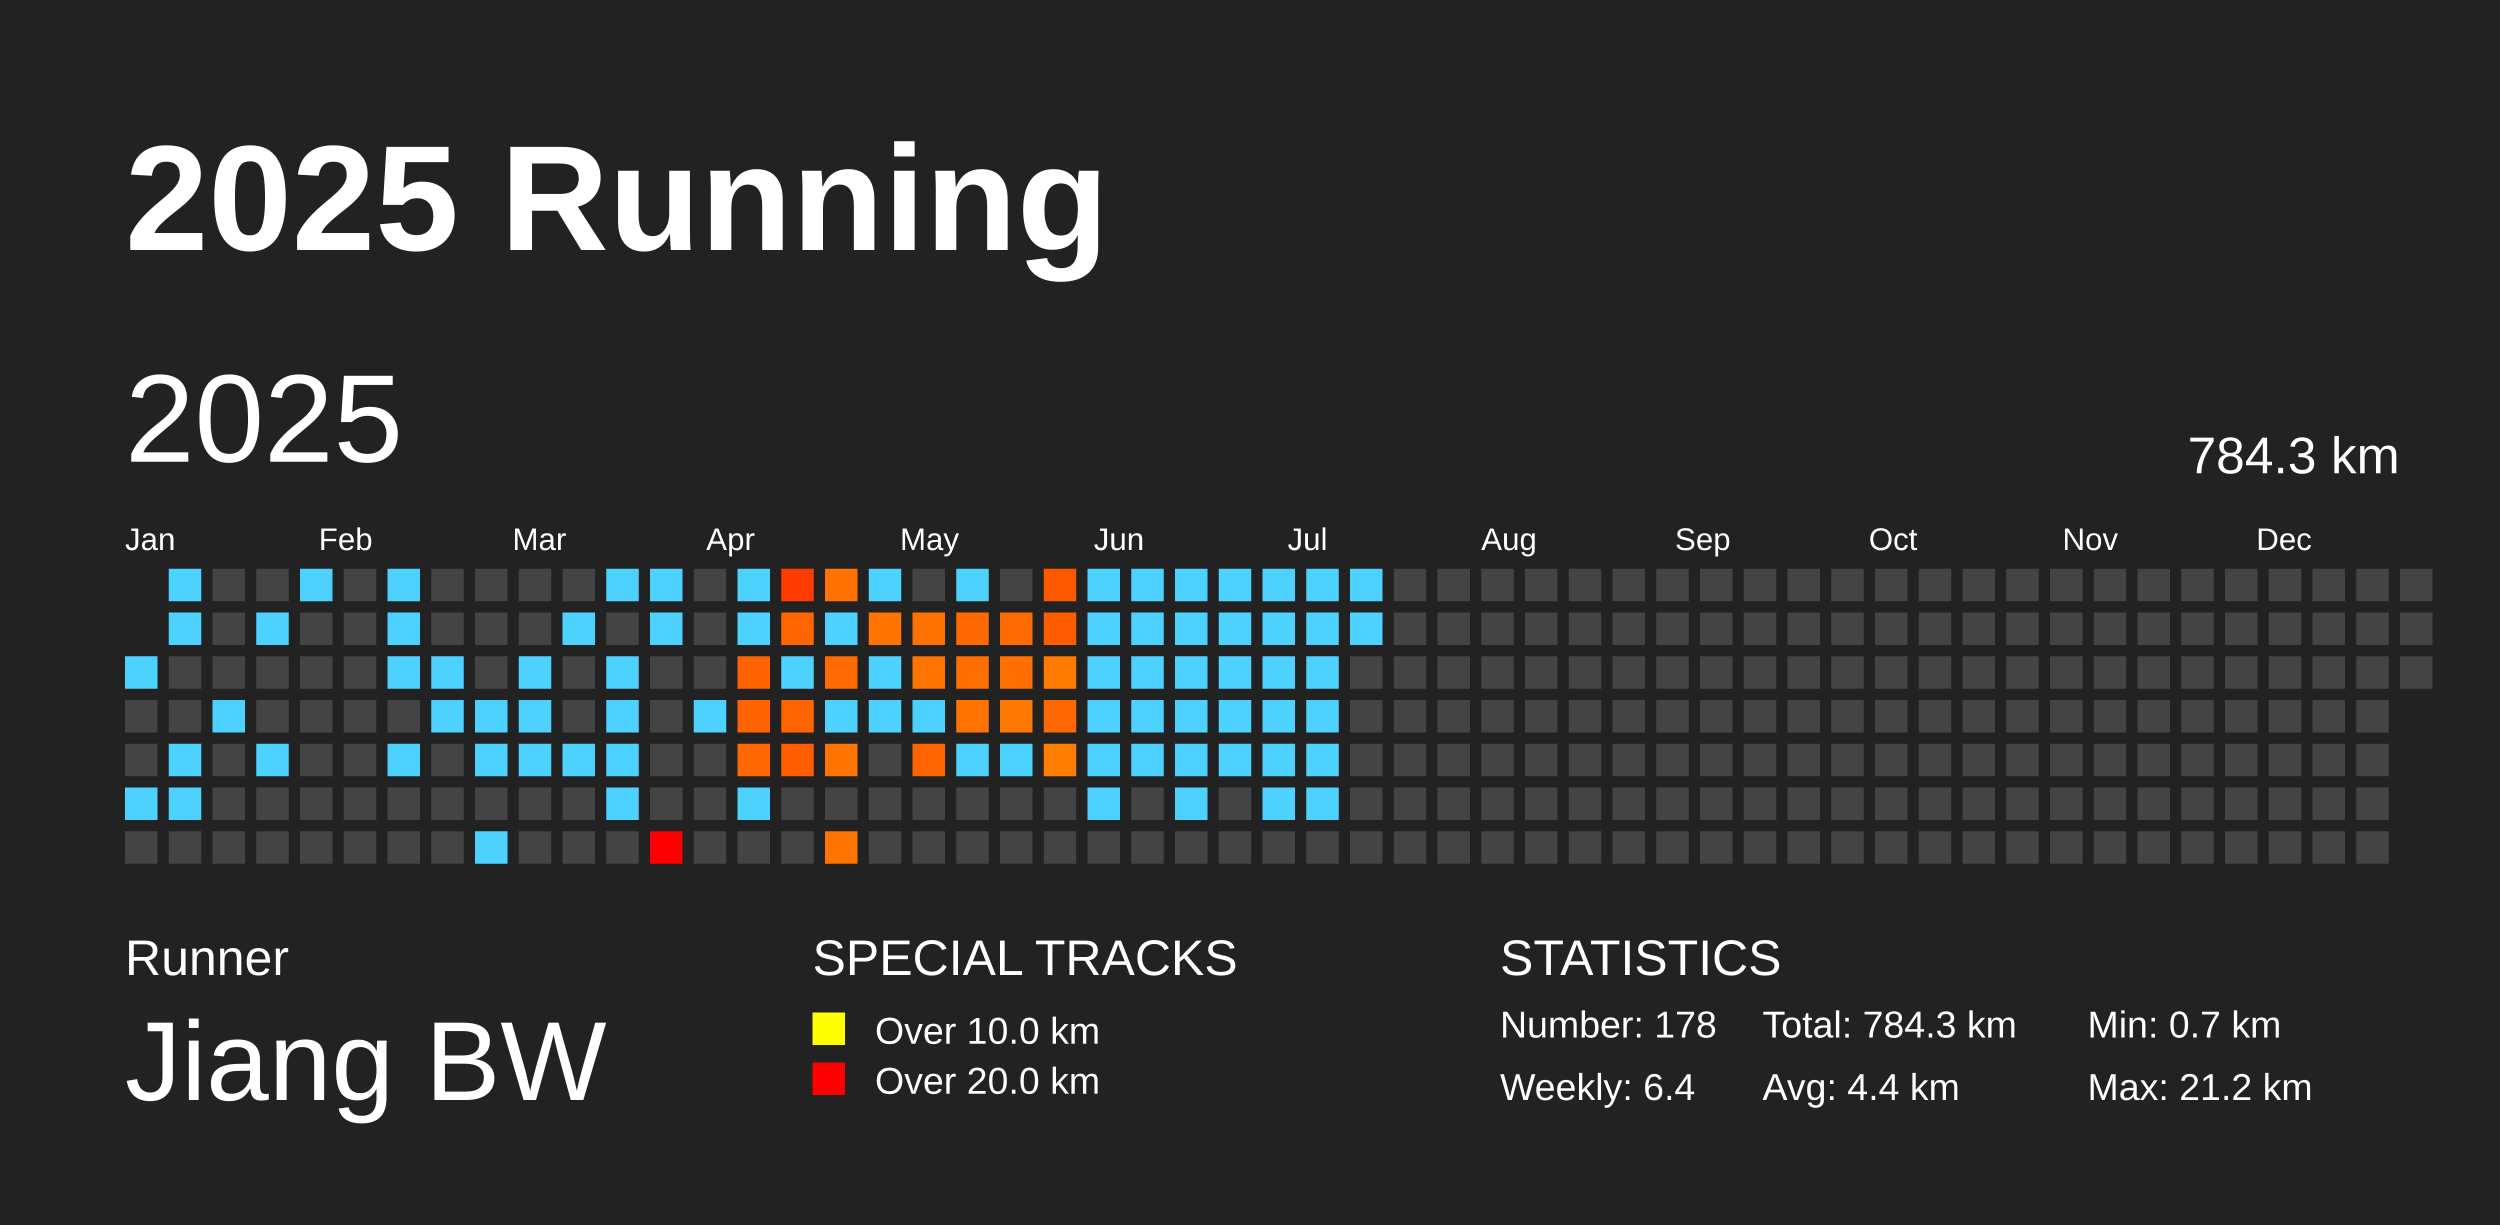
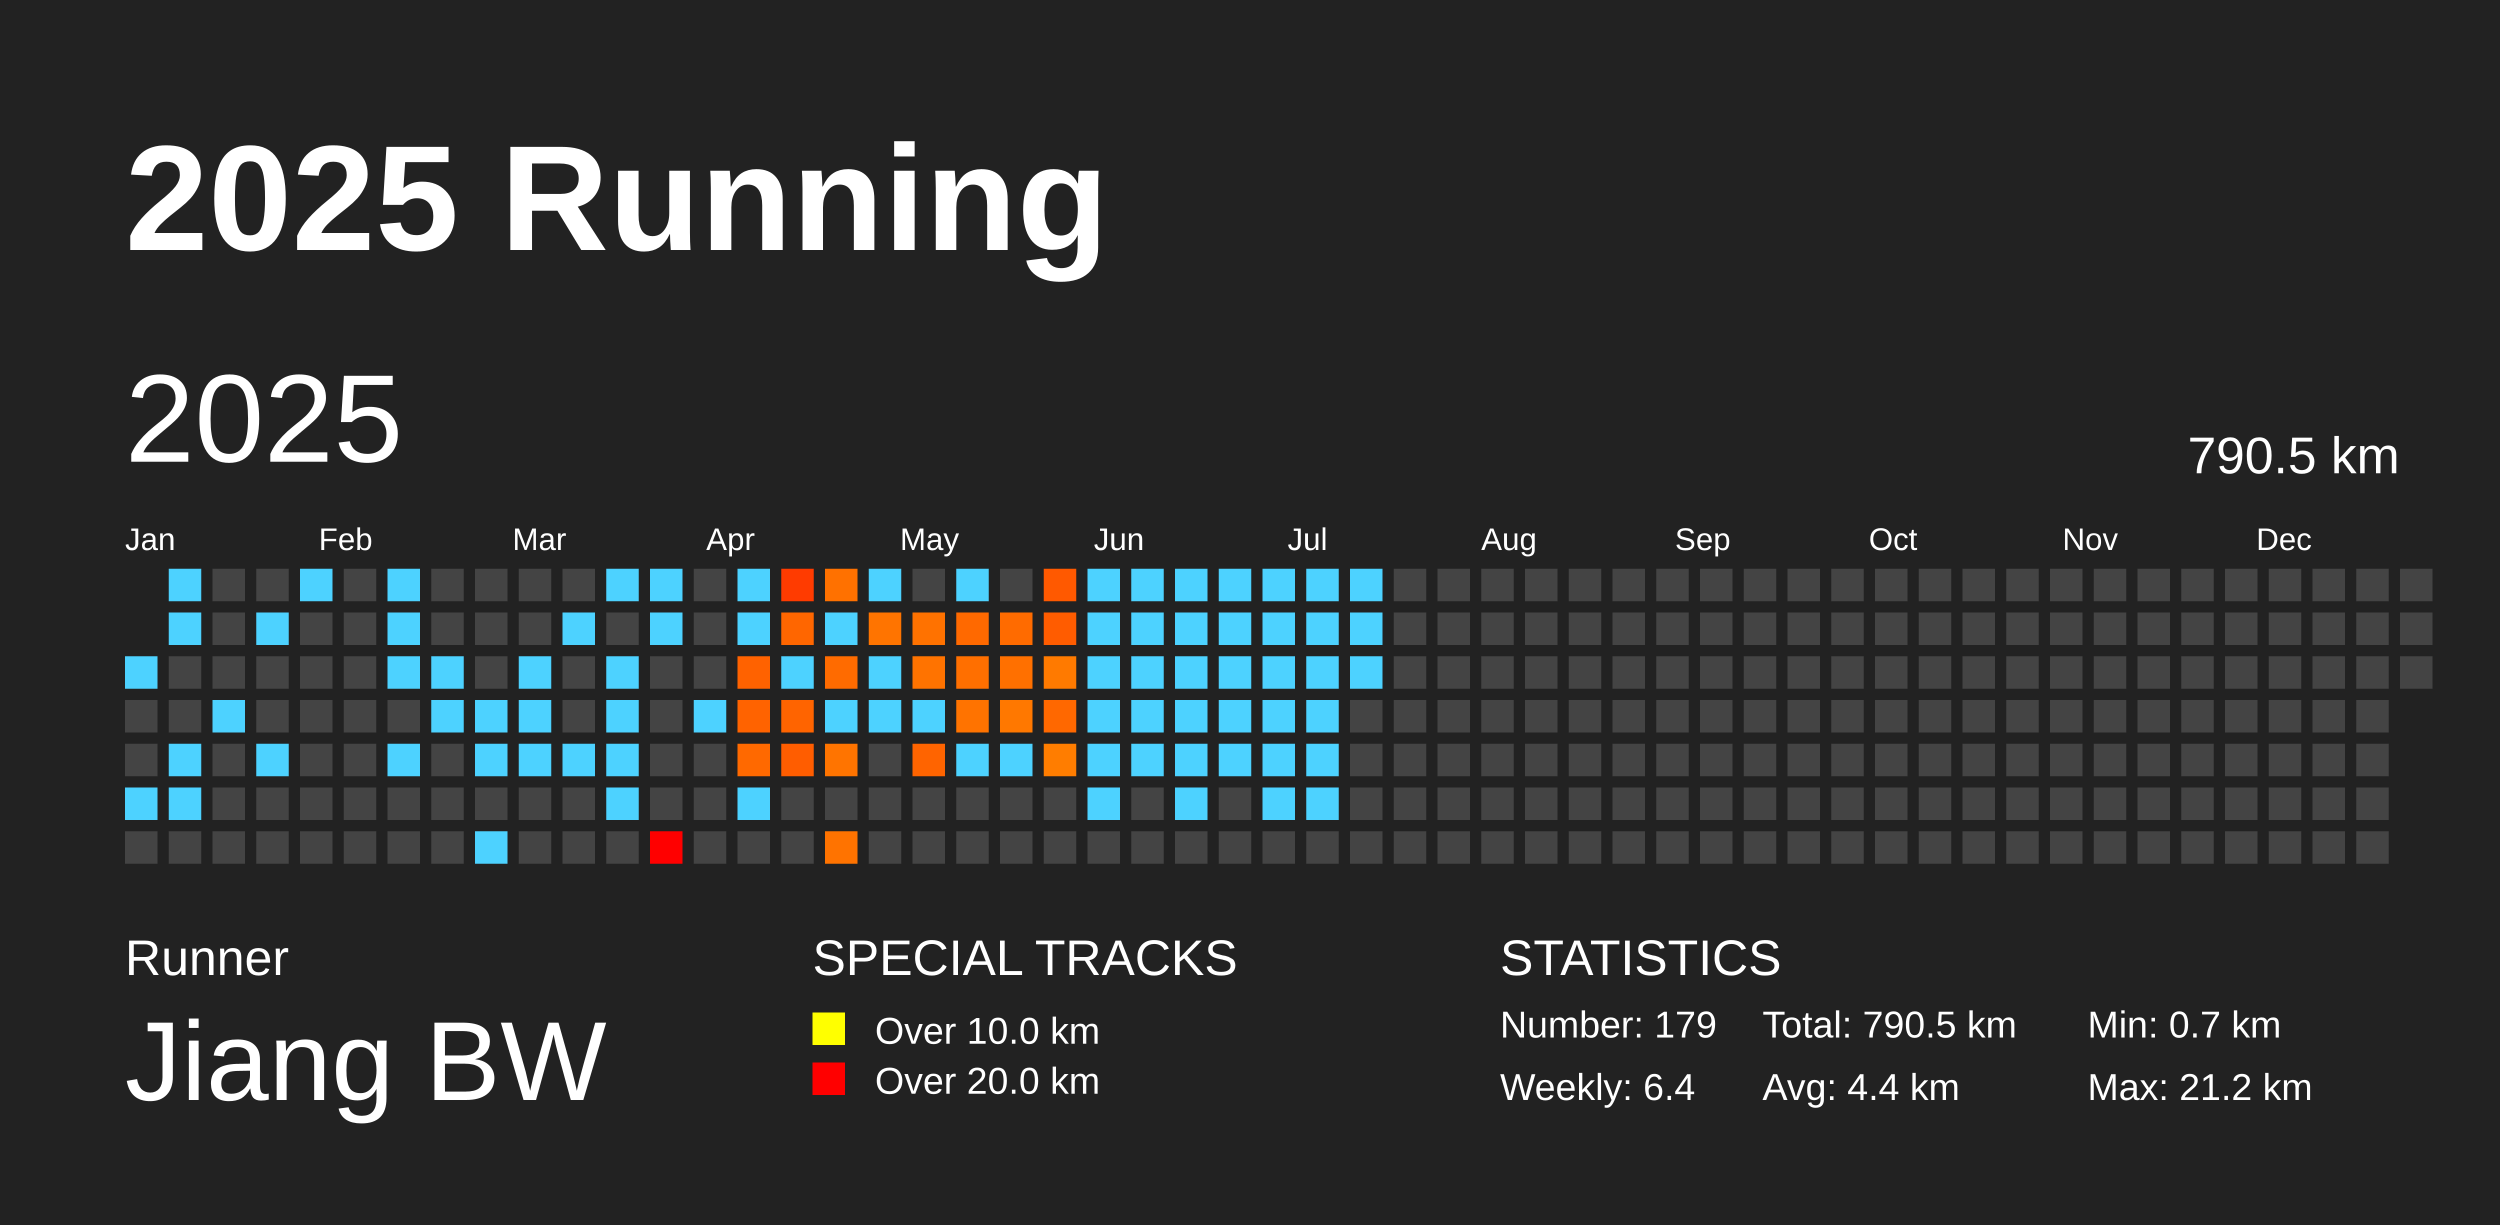
<svg xmlns="http://www.w3.org/2000/svg" baseProfile="full" height="98mm" version="1.1" viewBox="0,0,200,98" width="200mm">
  <defs />
  <rect fill="#222222" height="98" width="200" x="0" y="0" />
  <text fill="#FFFFFF" style="font-size:12px; font-family:Arial; font-weight:bold;" x="10" y="20">2025 Running</text>
  <text fill="#FFFFFF" style="font-size:4px; font-family:Arial" x="10" y="78">Runner</text>
  <text fill="#FFFFFF" style="font-size:9px; font-family:Arial" x="10" y="88">Jiang BW</text>
  <text fill="#FFFFFF" style="font-size:4px; font-family:Arial" x="65" y="78">SPECIAL TRACKS</text>
  <rect fill="yellow" height="2.6" width="2.6" x="65" y="81" />
  <text fill="#FFFFFF" style="font-size:3px; font-family:Arial" x="70" y="83.5">Over 10.0 km</text>
  <rect fill="red" height="2.6" width="2.6" x="65" y="85" />
  <text fill="#FFFFFF" style="font-size:3px; font-family:Arial" x="70" y="87.5">Over 20.0 km</text>
  <text fill="#FFFFFF" style="font-size:4px; font-family:Arial" x="120" y="78">STATISTICS</text>
-   <text fill="#FFFFFF" style="font-size:3px; font-family:Arial" x="120" y="83">Number: 178</text>
+   <text fill="#FFFFFF" style="font-size:3px; font-family:Arial" x="120" y="83">Number: 179</text>
  <text fill="#FFFFFF" style="font-size:3px; font-family:Arial" x="120" y="88">Weekly: 6.4</text>
-   <text fill="#FFFFFF" style="font-size:3px; font-family:Arial" x="141" y="83">Total: 784.3 km</text>
+   <text fill="#FFFFFF" style="font-size:3px; font-family:Arial" x="141" y="83">Total: 790.5 km</text>
  <text fill="#FFFFFF" style="font-size:3px; font-family:Arial" x="141" y="88">Avg: 4.4 km</text>
  <text fill="#FFFFFF" style="font-size:3px; font-family:Arial" x="167" y="83">Min: 0.7 km</text>
  <text fill="#FFFFFF" style="font-size:3px; font-family:Arial" x="167" y="88">Max: 21.2 km</text>
  <text dominant-baseline="hanging" fill="#FFFFFF" style="font-size:10.0px; font-family:Arial;" x="10" y="30">2025</text>
-   <text dominant-baseline="hanging" fill="#FFFFFF" style="font-size:4.125px; font-family:Arial;" x="175" y="35">784.3 km</text>
+   <text dominant-baseline="hanging" fill="#FFFFFF" style="font-size:4.125px; font-family:Arial;" x="175" y="35">790.5 km</text>
  <text fill="#FFFFFF" style="font-size:2.5px; font-family:Arial" x="10.0" y="44">Jan</text>
  <text fill="#FFFFFF" style="font-size:2.5px; font-family:Arial" x="25.5" y="44">Feb</text>
  <text fill="#FFFFFF" style="font-size:2.5px; font-family:Arial" x="41.0" y="44">Mar</text>
  <text fill="#FFFFFF" style="font-size:2.5px; font-family:Arial" x="56.5" y="44">Apr</text>
  <text fill="#FFFFFF" style="font-size:2.5px; font-family:Arial" x="72.0" y="44">May</text>
  <text fill="#FFFFFF" style="font-size:2.5px; font-family:Arial" x="87.5" y="44">Jun</text>
  <text fill="#FFFFFF" style="font-size:2.5px; font-family:Arial" x="103.0" y="44">Jul</text>
  <text fill="#FFFFFF" style="font-size:2.5px; font-family:Arial" x="118.5" y="44">Aug</text>
  <text fill="#FFFFFF" style="font-size:2.5px; font-family:Arial" x="134.0" y="44">Sep</text>
  <text fill="#FFFFFF" style="font-size:2.5px; font-family:Arial" x="149.5" y="44">Oct</text>
  <text fill="#FFFFFF" style="font-size:2.5px; font-family:Arial" x="165.0" y="44">Nov</text>
  <text fill="#FFFFFF" style="font-size:2.5px; font-family:Arial" x="180.5" y="44">Dec</text>
  <rect fill="#4dd2ff" height="2.6" width="2.6" x="10.0" y="52.5" />
  <rect fill="#444444" height="2.6" width="2.6" x="10.0" y="56.0" />
  <rect fill="#444444" height="2.6" width="2.6" x="10.0" y="59.5" />
  <rect fill="#4dd2ff" height="2.6" width="2.6" x="10.0" y="63.0" />
  <rect fill="#444444" height="2.6" width="2.6" x="10.0" y="66.5" />
  <rect fill="#4dd2ff" height="2.6" width="2.6" x="13.5" y="45.5" />
  <rect fill="#4dd2ff" height="2.6" width="2.6" x="13.5" y="49.0" />
  <rect fill="#444444" height="2.6" width="2.6" x="13.5" y="52.5" />
  <rect fill="#444444" height="2.6" width="2.6" x="13.5" y="56.0" />
  <rect fill="#4dd2ff" height="2.6" width="2.6" x="13.5" y="59.5" />
  <rect fill="#4dd2ff" height="2.6" width="2.6" x="13.5" y="63.0" />
  <rect fill="#444444" height="2.6" width="2.6" x="13.5" y="66.5" />
  <rect fill="#444444" height="2.6" width="2.6" x="17.0" y="45.5" />
  <rect fill="#444444" height="2.6" width="2.6" x="17.0" y="49.0" />
  <rect fill="#444444" height="2.6" width="2.6" x="17.0" y="52.5" />
  <rect fill="#4dd2ff" height="2.6" width="2.6" x="17.0" y="56.0" />
  <rect fill="#444444" height="2.6" width="2.6" x="17.0" y="59.5" />
  <rect fill="#444444" height="2.6" width="2.6" x="17.0" y="63.0" />
  <rect fill="#444444" height="2.6" width="2.6" x="17.0" y="66.5" />
  <rect fill="#444444" height="2.6" width="2.6" x="20.5" y="45.5" />
  <rect fill="#4dd2ff" height="2.6" width="2.6" x="20.5" y="49.0" />
  <rect fill="#444444" height="2.6" width="2.6" x="20.5" y="52.5" />
  <rect fill="#444444" height="2.6" width="2.6" x="20.5" y="56.0" />
  <rect fill="#4dd2ff" height="2.6" width="2.6" x="20.5" y="59.5" />
  <rect fill="#444444" height="2.6" width="2.6" x="20.5" y="63.0" />
  <rect fill="#444444" height="2.6" width="2.6" x="20.5" y="66.5" />
  <rect fill="#4dd2ff" height="2.6" width="2.6" x="24.0" y="45.5" />
  <rect fill="#444444" height="2.6" width="2.6" x="24.0" y="49.0" />
  <rect fill="#444444" height="2.6" width="2.6" x="24.0" y="52.5" />
  <rect fill="#444444" height="2.6" width="2.6" x="24.0" y="56.0" />
  <rect fill="#444444" height="2.6" width="2.6" x="24.0" y="59.5" />
  <rect fill="#444444" height="2.6" width="2.6" x="24.0" y="63.0" />
  <rect fill="#444444" height="2.6" width="2.6" x="24.0" y="66.5" />
  <rect fill="#444444" height="2.6" width="2.6" x="27.5" y="45.5" />
  <rect fill="#444444" height="2.6" width="2.6" x="27.5" y="49.0" />
  <rect fill="#444444" height="2.6" width="2.6" x="27.5" y="52.5" />
  <rect fill="#444444" height="2.6" width="2.6" x="27.5" y="56.0" />
  <rect fill="#444444" height="2.6" width="2.6" x="27.5" y="59.5" />
  <rect fill="#444444" height="2.6" width="2.6" x="27.5" y="63.0" />
  <rect fill="#444444" height="2.6" width="2.6" x="27.5" y="66.5" />
  <rect fill="#4dd2ff" height="2.6" width="2.6" x="31.0" y="45.5" />
  <rect fill="#4dd2ff" height="2.6" width="2.6" x="31.0" y="49.0" />
  <rect fill="#4dd2ff" height="2.6" width="2.6" x="31.0" y="52.5" />
  <rect fill="#444444" height="2.6" width="2.6" x="31.0" y="56.0" />
  <rect fill="#4dd2ff" height="2.6" width="2.6" x="31.0" y="59.5" />
  <rect fill="#444444" height="2.6" width="2.6" x="31.0" y="63.0" />
  <rect fill="#444444" height="2.6" width="2.6" x="31.0" y="66.5" />
  <rect fill="#444444" height="2.6" width="2.6" x="34.5" y="45.5" />
  <rect fill="#444444" height="2.6" width="2.6" x="34.5" y="49.0" />
  <rect fill="#4dd2ff" height="2.6" width="2.6" x="34.5" y="52.5" />
  <rect fill="#4dd2ff" height="2.6" width="2.6" x="34.5" y="56.0" />
  <rect fill="#444444" height="2.6" width="2.6" x="34.5" y="59.5" />
  <rect fill="#444444" height="2.6" width="2.6" x="34.5" y="63.0" />
  <rect fill="#444444" height="2.6" width="2.6" x="34.5" y="66.5" />
  <rect fill="#444444" height="2.6" width="2.6" x="38.0" y="45.5" />
  <rect fill="#444444" height="2.6" width="2.6" x="38.0" y="49.0" />
  <rect fill="#444444" height="2.6" width="2.6" x="38.0" y="52.5" />
  <rect fill="#4dd2ff" height="2.6" width="2.6" x="38.0" y="56.0" />
  <rect fill="#4dd2ff" height="2.6" width="2.6" x="38.0" y="59.5" />
  <rect fill="#444444" height="2.6" width="2.6" x="38.0" y="63.0" />
  <rect fill="#4dd2ff" height="2.6" width="2.6" x="38.0" y="66.5" />
  <rect fill="#444444" height="2.6" width="2.6" x="41.5" y="45.5" />
  <rect fill="#444444" height="2.6" width="2.6" x="41.5" y="49.0" />
  <rect fill="#4dd2ff" height="2.6" width="2.6" x="41.5" y="52.5" />
  <rect fill="#4dd2ff" height="2.6" width="2.6" x="41.5" y="56.0" />
  <rect fill="#4dd2ff" height="2.6" width="2.6" x="41.5" y="59.5" />
  <rect fill="#444444" height="2.6" width="2.6" x="41.5" y="63.0" />
  <rect fill="#444444" height="2.6" width="2.6" x="41.5" y="66.5" />
  <rect fill="#444444" height="2.6" width="2.6" x="45.0" y="45.5" />
  <rect fill="#4dd2ff" height="2.6" width="2.6" x="45.0" y="49.0" />
  <rect fill="#444444" height="2.6" width="2.6" x="45.0" y="52.5" />
  <rect fill="#444444" height="2.6" width="2.6" x="45.0" y="56.0" />
  <rect fill="#4dd2ff" height="2.6" width="2.6" x="45.0" y="59.5" />
  <rect fill="#444444" height="2.6" width="2.6" x="45.0" y="63.0" />
  <rect fill="#444444" height="2.6" width="2.6" x="45.0" y="66.5" />
  <rect fill="#4dd2ff" height="2.6" width="2.6" x="48.5" y="45.5" />
  <rect fill="#444444" height="2.6" width="2.6" x="48.5" y="49.0" />
  <rect fill="#4dd2ff" height="2.6" width="2.6" x="48.5" y="52.5" />
  <rect fill="#4dd2ff" height="2.6" width="2.6" x="48.5" y="56.0" />
  <rect fill="#4dd2ff" height="2.6" width="2.6" x="48.5" y="59.5" />
  <rect fill="#4dd2ff" height="2.6" width="2.6" x="48.5" y="63.0" />
  <rect fill="#444444" height="2.6" width="2.6" x="48.5" y="66.5" />
  <rect fill="#4dd2ff" height="2.6" width="2.6" x="52.0" y="45.5" />
  <rect fill="#4dd2ff" height="2.6" width="2.6" x="52.0" y="49.0" />
  <rect fill="#444444" height="2.6" width="2.6" x="52.0" y="52.5" />
  <rect fill="#444444" height="2.6" width="2.6" x="52.0" y="56.0" />
  <rect fill="#444444" height="2.6" width="2.6" x="52.0" y="59.5" />
  <rect fill="#444444" height="2.6" width="2.6" x="52.0" y="63.0" />
  <rect fill="red" height="2.6" width="2.6" x="52.0" y="66.5" />
  <rect fill="#444444" height="2.6" width="2.6" x="55.5" y="45.5" />
  <rect fill="#444444" height="2.6" width="2.6" x="55.5" y="49.0" />
  <rect fill="#444444" height="2.6" width="2.6" x="55.5" y="52.5" />
  <rect fill="#4dd2ff" height="2.6" width="2.6" x="55.5" y="56.0" />
  <rect fill="#444444" height="2.6" width="2.6" x="55.5" y="59.5" />
  <rect fill="#444444" height="2.6" width="2.6" x="55.5" y="63.0" />
  <rect fill="#444444" height="2.6" width="2.6" x="55.5" y="66.5" />
  <rect fill="#4dd2ff" height="2.6" width="2.6" x="59.0" y="45.5" />
  <rect fill="#4dd2ff" height="2.6" width="2.6" x="59.0" y="49.0" />
  <rect fill="#ff6200" height="2.6" width="2.6" x="59.0" y="52.5" />
  <rect fill="#ff6300" height="2.6" width="2.6" x="59.0" y="56.0" />
  <rect fill="#ff6900" height="2.6" width="2.6" x="59.0" y="59.5" />
  <rect fill="#4dd2ff" height="2.6" width="2.6" x="59.0" y="63.0" />
  <rect fill="#444444" height="2.6" width="2.6" x="59.0" y="66.5" />
  <rect fill="#ff3b00" height="2.6" width="2.6" x="62.5" y="45.5" />
  <rect fill="#ff6600" height="2.6" width="2.6" x="62.5" y="49.0" />
  <rect fill="#4dd2ff" height="2.6" width="2.6" x="62.5" y="52.5" />
  <rect fill="#ff6400" height="2.6" width="2.6" x="62.5" y="56.0" />
  <rect fill="#ff5d00" height="2.6" width="2.6" x="62.5" y="59.5" />
  <rect fill="#444444" height="2.6" width="2.6" x="62.5" y="63.0" />
  <rect fill="#444444" height="2.6" width="2.6" x="62.5" y="66.5" />
  <rect fill="#ff7100" height="2.6" width="2.6" x="66.0" y="45.5" />
  <rect fill="#4dd2ff" height="2.6" width="2.6" x="66.0" y="49.0" />
  <rect fill="#ff6b00" height="2.6" width="2.6" x="66.0" y="52.5" />
  <rect fill="#4dd2ff" height="2.6" width="2.6" x="66.0" y="56.0" />
  <rect fill="#ff7400" height="2.6" width="2.6" x="66.0" y="59.5" />
  <rect fill="#444444" height="2.6" width="2.6" x="66.0" y="63.0" />
  <rect fill="#ff7300" height="2.6" width="2.6" x="66.0" y="66.5" />
  <rect fill="#4dd2ff" height="2.6" width="2.6" x="69.5" y="45.5" />
  <rect fill="#ff7400" height="2.6" width="2.6" x="69.5" y="49.0" />
  <rect fill="#4dd2ff" height="2.6" width="2.6" x="69.5" y="52.5" />
  <rect fill="#4dd2ff" height="2.6" width="2.6" x="69.5" y="56.0" />
  <rect fill="#444444" height="2.6" width="2.6" x="69.5" y="59.5" />
  <rect fill="#444444" height="2.6" width="2.6" x="69.5" y="63.0" />
  <rect fill="#444444" height="2.6" width="2.6" x="69.5" y="66.5" />
  <rect fill="#444444" height="2.6" width="2.6" x="73.0" y="45.5" />
  <rect fill="#ff7200" height="2.6" width="2.6" x="73.0" y="49.0" />
  <rect fill="#ff7300" height="2.6" width="2.6" x="73.0" y="52.5" />
  <rect fill="#4dd2ff" height="2.6" width="2.6" x="73.0" y="56.0" />
  <rect fill="#ff6400" height="2.6" width="2.6" x="73.0" y="59.5" />
  <rect fill="#444444" height="2.6" width="2.6" x="73.0" y="63.0" />
  <rect fill="#444444" height="2.6" width="2.6" x="73.0" y="66.5" />
  <rect fill="#4dd2ff" height="2.6" width="2.6" x="76.5" y="45.5" />
  <rect fill="#ff6900" height="2.6" width="2.6" x="76.5" y="49.0" />
  <rect fill="#ff6f00" height="2.6" width="2.6" x="76.5" y="52.5" />
  <rect fill="#ff7300" height="2.6" width="2.6" x="76.5" y="56.0" />
  <rect fill="#4dd2ff" height="2.6" width="2.6" x="76.5" y="59.5" />
  <rect fill="#444444" height="2.6" width="2.6" x="76.5" y="63.0" />
  <rect fill="#444444" height="2.6" width="2.6" x="76.5" y="66.5" />
  <rect fill="#444444" height="2.6" width="2.6" x="80.0" y="45.5" />
  <rect fill="#ff6b00" height="2.6" width="2.6" x="80.0" y="49.0" />
  <rect fill="#ff7000" height="2.6" width="2.6" x="80.0" y="52.5" />
  <rect fill="#ff7800" height="2.6" width="2.6" x="80.0" y="56.0" />
  <rect fill="#4dd2ff" height="2.6" width="2.6" x="80.0" y="59.5" />
  <rect fill="#444444" height="2.6" width="2.6" x="80.0" y="63.0" />
  <rect fill="#444444" height="2.6" width="2.6" x="80.0" y="66.5" />
  <rect fill="#ff5900" height="2.6" width="2.6" x="83.5" y="45.5" />
  <rect fill="#ff5c00" height="2.6" width="2.6" x="83.5" y="49.0" />
  <rect fill="#ff7a00" height="2.6" width="2.6" x="83.5" y="52.5" />
  <rect fill="#ff6800" height="2.6" width="2.6" x="83.5" y="56.0" />
  <rect fill="#ff7d00" height="2.6" width="2.6" x="83.5" y="59.5" />
  <rect fill="#444444" height="2.6" width="2.6" x="83.5" y="63.0" />
  <rect fill="#444444" height="2.6" width="2.6" x="83.5" y="66.5" />
  <rect fill="#4dd2ff" height="2.6" width="2.6" x="87.0" y="45.5" />
  <rect fill="#4dd2ff" height="2.6" width="2.6" x="87.0" y="49.0" />
  <rect fill="#4dd2ff" height="2.6" width="2.6" x="87.0" y="52.5" />
  <rect fill="#4dd2ff" height="2.6" width="2.6" x="87.0" y="56.0" />
  <rect fill="#4dd2ff" height="2.6" width="2.6" x="87.0" y="59.5" />
  <rect fill="#4dd2ff" height="2.6" width="2.6" x="87.0" y="63.0" />
  <rect fill="#444444" height="2.6" width="2.6" x="87.0" y="66.5" />
  <rect fill="#4dd2ff" height="2.6" width="2.6" x="90.5" y="45.5" />
  <rect fill="#4dd2ff" height="2.6" width="2.6" x="90.5" y="49.0" />
  <rect fill="#4dd2ff" height="2.6" width="2.6" x="90.5" y="52.5" />
  <rect fill="#4dd2ff" height="2.6" width="2.6" x="90.5" y="56.0" />
  <rect fill="#4dd2ff" height="2.6" width="2.6" x="90.5" y="59.5" />
  <rect fill="#444444" height="2.6" width="2.6" x="90.5" y="63.0" />
  <rect fill="#444444" height="2.6" width="2.6" x="90.5" y="66.5" />
  <rect fill="#4dd2ff" height="2.6" width="2.6" x="94.0" y="45.5" />
  <rect fill="#4dd2ff" height="2.6" width="2.6" x="94.0" y="49.0" />
  <rect fill="#4dd2ff" height="2.6" width="2.6" x="94.0" y="52.5" />
  <rect fill="#4dd2ff" height="2.6" width="2.6" x="94.0" y="56.0" />
  <rect fill="#4dd2ff" height="2.6" width="2.6" x="94.0" y="59.5" />
  <rect fill="#4dd2ff" height="2.6" width="2.6" x="94.0" y="63.0" />
  <rect fill="#444444" height="2.6" width="2.6" x="94.0" y="66.5" />
  <rect fill="#4dd2ff" height="2.6" width="2.6" x="97.5" y="45.5" />
  <rect fill="#4dd2ff" height="2.6" width="2.6" x="97.5" y="49.0" />
  <rect fill="#4dd2ff" height="2.6" width="2.6" x="97.5" y="52.5" />
  <rect fill="#4dd2ff" height="2.6" width="2.6" x="97.5" y="56.0" />
  <rect fill="#4dd2ff" height="2.6" width="2.6" x="97.5" y="59.5" />
  <rect fill="#444444" height="2.6" width="2.6" x="97.5" y="63.0" />
  <rect fill="#444444" height="2.6" width="2.6" x="97.5" y="66.5" />
  <rect fill="#4dd2ff" height="2.6" width="2.6" x="101.0" y="45.5" />
  <rect fill="#4dd2ff" height="2.6" width="2.6" x="101.0" y="49.0" />
  <rect fill="#4dd2ff" height="2.6" width="2.6" x="101.0" y="52.5" />
  <rect fill="#4dd2ff" height="2.6" width="2.6" x="101.0" y="56.0" />
  <rect fill="#4dd2ff" height="2.6" width="2.6" x="101.0" y="59.5" />
  <rect fill="#4dd2ff" height="2.6" width="2.6" x="101.0" y="63.0" />
  <rect fill="#444444" height="2.6" width="2.6" x="101.0" y="66.5" />
  <rect fill="#4dd2ff" height="2.6" width="2.6" x="104.5" y="45.5" />
  <rect fill="#4dd2ff" height="2.6" width="2.6" x="104.5" y="49.0" />
  <rect fill="#4dd2ff" height="2.6" width="2.6" x="104.5" y="52.5" />
  <rect fill="#4dd2ff" height="2.6" width="2.6" x="104.5" y="56.0" />
  <rect fill="#4dd2ff" height="2.6" width="2.6" x="104.5" y="59.5" />
  <rect fill="#4dd2ff" height="2.6" width="2.6" x="104.5" y="63.0" />
  <rect fill="#444444" height="2.6" width="2.6" x="104.5" y="66.5" />
  <rect fill="#4dd2ff" height="2.6" width="2.6" x="108.0" y="45.5" />
  <rect fill="#4dd2ff" height="2.6" width="2.6" x="108.0" y="49.0" />
-   <rect fill="#444444" height="2.6" width="2.6" x="108.0" y="52.5" />
+   <rect fill="#4dd2ff" height="2.6" width="2.6" x="108.0" y="52.5" />
  <rect fill="#444444" height="2.6" width="2.6" x="108.0" y="56.0" />
  <rect fill="#444444" height="2.6" width="2.6" x="108.0" y="59.5" />
  <rect fill="#444444" height="2.6" width="2.6" x="108.0" y="63.0" />
  <rect fill="#444444" height="2.6" width="2.6" x="108.0" y="66.5" />
  <rect fill="#444444" height="2.6" width="2.6" x="111.5" y="45.5" />
  <rect fill="#444444" height="2.6" width="2.6" x="111.5" y="49.0" />
  <rect fill="#444444" height="2.6" width="2.6" x="111.5" y="52.5" />
  <rect fill="#444444" height="2.6" width="2.6" x="111.5" y="56.0" />
  <rect fill="#444444" height="2.6" width="2.6" x="111.5" y="59.5" />
  <rect fill="#444444" height="2.6" width="2.6" x="111.5" y="63.0" />
  <rect fill="#444444" height="2.6" width="2.6" x="111.5" y="66.5" />
  <rect fill="#444444" height="2.6" width="2.6" x="115.0" y="45.5" />
  <rect fill="#444444" height="2.6" width="2.6" x="115.0" y="49.0" />
  <rect fill="#444444" height="2.6" width="2.6" x="115.0" y="52.5" />
  <rect fill="#444444" height="2.6" width="2.6" x="115.0" y="56.0" />
  <rect fill="#444444" height="2.6" width="2.6" x="115.0" y="59.5" />
  <rect fill="#444444" height="2.6" width="2.6" x="115.0" y="63.0" />
  <rect fill="#444444" height="2.6" width="2.6" x="115.0" y="66.5" />
  <rect fill="#444444" height="2.6" width="2.6" x="118.5" y="45.5" />
  <rect fill="#444444" height="2.6" width="2.6" x="118.5" y="49.0" />
  <rect fill="#444444" height="2.6" width="2.6" x="118.5" y="52.5" />
  <rect fill="#444444" height="2.6" width="2.6" x="118.5" y="56.0" />
  <rect fill="#444444" height="2.6" width="2.6" x="118.5" y="59.5" />
  <rect fill="#444444" height="2.6" width="2.6" x="118.5" y="63.0" />
  <rect fill="#444444" height="2.6" width="2.6" x="118.5" y="66.5" />
  <rect fill="#444444" height="2.6" width="2.6" x="122.0" y="45.5" />
  <rect fill="#444444" height="2.6" width="2.6" x="122.0" y="49.0" />
  <rect fill="#444444" height="2.6" width="2.6" x="122.0" y="52.5" />
  <rect fill="#444444" height="2.6" width="2.6" x="122.0" y="56.0" />
  <rect fill="#444444" height="2.6" width="2.6" x="122.0" y="59.5" />
  <rect fill="#444444" height="2.6" width="2.6" x="122.0" y="63.0" />
  <rect fill="#444444" height="2.6" width="2.6" x="122.0" y="66.5" />
  <rect fill="#444444" height="2.6" width="2.6" x="125.5" y="45.5" />
  <rect fill="#444444" height="2.6" width="2.6" x="125.5" y="49.0" />
  <rect fill="#444444" height="2.6" width="2.6" x="125.5" y="52.5" />
  <rect fill="#444444" height="2.6" width="2.6" x="125.5" y="56.0" />
  <rect fill="#444444" height="2.6" width="2.6" x="125.5" y="59.5" />
  <rect fill="#444444" height="2.6" width="2.6" x="125.5" y="63.0" />
  <rect fill="#444444" height="2.6" width="2.6" x="125.5" y="66.5" />
  <rect fill="#444444" height="2.6" width="2.6" x="129.0" y="45.5" />
  <rect fill="#444444" height="2.6" width="2.6" x="129.0" y="49.0" />
  <rect fill="#444444" height="2.6" width="2.6" x="129.0" y="52.5" />
  <rect fill="#444444" height="2.6" width="2.6" x="129.0" y="56.0" />
  <rect fill="#444444" height="2.6" width="2.6" x="129.0" y="59.5" />
  <rect fill="#444444" height="2.6" width="2.6" x="129.0" y="63.0" />
  <rect fill="#444444" height="2.6" width="2.6" x="129.0" y="66.5" />
  <rect fill="#444444" height="2.6" width="2.6" x="132.5" y="45.5" />
  <rect fill="#444444" height="2.6" width="2.6" x="132.5" y="49.0" />
  <rect fill="#444444" height="2.6" width="2.6" x="132.5" y="52.5" />
  <rect fill="#444444" height="2.6" width="2.6" x="132.5" y="56.0" />
  <rect fill="#444444" height="2.6" width="2.6" x="132.5" y="59.5" />
  <rect fill="#444444" height="2.6" width="2.6" x="132.5" y="63.0" />
  <rect fill="#444444" height="2.6" width="2.6" x="132.5" y="66.5" />
  <rect fill="#444444" height="2.6" width="2.6" x="136.0" y="45.5" />
  <rect fill="#444444" height="2.6" width="2.6" x="136.0" y="49.0" />
  <rect fill="#444444" height="2.6" width="2.6" x="136.0" y="52.5" />
  <rect fill="#444444" height="2.6" width="2.6" x="136.0" y="56.0" />
  <rect fill="#444444" height="2.6" width="2.6" x="136.0" y="59.5" />
  <rect fill="#444444" height="2.6" width="2.6" x="136.0" y="63.0" />
  <rect fill="#444444" height="2.6" width="2.6" x="136.0" y="66.5" />
  <rect fill="#444444" height="2.6" width="2.6" x="139.5" y="45.5" />
  <rect fill="#444444" height="2.6" width="2.6" x="139.5" y="49.0" />
  <rect fill="#444444" height="2.6" width="2.6" x="139.5" y="52.5" />
  <rect fill="#444444" height="2.6" width="2.6" x="139.5" y="56.0" />
  <rect fill="#444444" height="2.6" width="2.6" x="139.5" y="59.5" />
  <rect fill="#444444" height="2.6" width="2.6" x="139.5" y="63.0" />
  <rect fill="#444444" height="2.6" width="2.6" x="139.5" y="66.5" />
  <rect fill="#444444" height="2.6" width="2.6" x="143.0" y="45.5" />
  <rect fill="#444444" height="2.6" width="2.6" x="143.0" y="49.0" />
  <rect fill="#444444" height="2.6" width="2.6" x="143.0" y="52.5" />
  <rect fill="#444444" height="2.6" width="2.6" x="143.0" y="56.0" />
  <rect fill="#444444" height="2.6" width="2.6" x="143.0" y="59.5" />
  <rect fill="#444444" height="2.6" width="2.6" x="143.0" y="63.0" />
  <rect fill="#444444" height="2.6" width="2.6" x="143.0" y="66.5" />
  <rect fill="#444444" height="2.6" width="2.6" x="146.5" y="45.5" />
  <rect fill="#444444" height="2.6" width="2.6" x="146.5" y="49.0" />
  <rect fill="#444444" height="2.6" width="2.6" x="146.5" y="52.5" />
  <rect fill="#444444" height="2.6" width="2.6" x="146.5" y="56.0" />
  <rect fill="#444444" height="2.6" width="2.6" x="146.5" y="59.5" />
  <rect fill="#444444" height="2.6" width="2.6" x="146.5" y="63.0" />
  <rect fill="#444444" height="2.6" width="2.6" x="146.5" y="66.5" />
  <rect fill="#444444" height="2.6" width="2.6" x="150.0" y="45.5" />
  <rect fill="#444444" height="2.6" width="2.6" x="150.0" y="49.0" />
  <rect fill="#444444" height="2.6" width="2.6" x="150.0" y="52.5" />
  <rect fill="#444444" height="2.6" width="2.6" x="150.0" y="56.0" />
  <rect fill="#444444" height="2.6" width="2.6" x="150.0" y="59.5" />
  <rect fill="#444444" height="2.6" width="2.6" x="150.0" y="63.0" />
  <rect fill="#444444" height="2.6" width="2.6" x="150.0" y="66.5" />
  <rect fill="#444444" height="2.6" width="2.6" x="153.5" y="45.5" />
  <rect fill="#444444" height="2.6" width="2.6" x="153.5" y="49.0" />
  <rect fill="#444444" height="2.6" width="2.6" x="153.5" y="52.5" />
  <rect fill="#444444" height="2.6" width="2.6" x="153.5" y="56.0" />
  <rect fill="#444444" height="2.6" width="2.6" x="153.5" y="59.5" />
  <rect fill="#444444" height="2.6" width="2.6" x="153.5" y="63.0" />
  <rect fill="#444444" height="2.6" width="2.6" x="153.5" y="66.5" />
  <rect fill="#444444" height="2.6" width="2.6" x="157.0" y="45.5" />
  <rect fill="#444444" height="2.6" width="2.6" x="157.0" y="49.0" />
  <rect fill="#444444" height="2.6" width="2.6" x="157.0" y="52.5" />
  <rect fill="#444444" height="2.6" width="2.6" x="157.0" y="56.0" />
  <rect fill="#444444" height="2.6" width="2.6" x="157.0" y="59.5" />
  <rect fill="#444444" height="2.6" width="2.6" x="157.0" y="63.0" />
  <rect fill="#444444" height="2.6" width="2.6" x="157.0" y="66.5" />
  <rect fill="#444444" height="2.6" width="2.6" x="160.5" y="45.5" />
  <rect fill="#444444" height="2.6" width="2.6" x="160.5" y="49.0" />
  <rect fill="#444444" height="2.6" width="2.6" x="160.5" y="52.5" />
  <rect fill="#444444" height="2.6" width="2.6" x="160.5" y="56.0" />
  <rect fill="#444444" height="2.6" width="2.6" x="160.5" y="59.5" />
  <rect fill="#444444" height="2.6" width="2.6" x="160.5" y="63.0" />
  <rect fill="#444444" height="2.6" width="2.6" x="160.5" y="66.5" />
  <rect fill="#444444" height="2.6" width="2.6" x="164.0" y="45.5" />
  <rect fill="#444444" height="2.6" width="2.6" x="164.0" y="49.0" />
  <rect fill="#444444" height="2.6" width="2.6" x="164.0" y="52.5" />
  <rect fill="#444444" height="2.6" width="2.6" x="164.0" y="56.0" />
  <rect fill="#444444" height="2.6" width="2.6" x="164.0" y="59.5" />
  <rect fill="#444444" height="2.6" width="2.6" x="164.0" y="63.0" />
  <rect fill="#444444" height="2.6" width="2.6" x="164.0" y="66.5" />
  <rect fill="#444444" height="2.6" width="2.6" x="167.5" y="45.5" />
  <rect fill="#444444" height="2.6" width="2.6" x="167.5" y="49.0" />
  <rect fill="#444444" height="2.6" width="2.6" x="167.5" y="52.5" />
  <rect fill="#444444" height="2.6" width="2.6" x="167.5" y="56.0" />
  <rect fill="#444444" height="2.6" width="2.6" x="167.5" y="59.5" />
  <rect fill="#444444" height="2.6" width="2.6" x="167.5" y="63.0" />
  <rect fill="#444444" height="2.6" width="2.6" x="167.5" y="66.5" />
  <rect fill="#444444" height="2.6" width="2.6" x="171.0" y="45.5" />
  <rect fill="#444444" height="2.6" width="2.6" x="171.0" y="49.0" />
  <rect fill="#444444" height="2.6" width="2.6" x="171.0" y="52.5" />
  <rect fill="#444444" height="2.6" width="2.6" x="171.0" y="56.0" />
  <rect fill="#444444" height="2.6" width="2.6" x="171.0" y="59.5" />
  <rect fill="#444444" height="2.6" width="2.6" x="171.0" y="63.0" />
  <rect fill="#444444" height="2.6" width="2.6" x="171.0" y="66.5" />
  <rect fill="#444444" height="2.6" width="2.6" x="174.5" y="45.5" />
  <rect fill="#444444" height="2.6" width="2.6" x="174.5" y="49.0" />
  <rect fill="#444444" height="2.6" width="2.6" x="174.5" y="52.5" />
  <rect fill="#444444" height="2.6" width="2.6" x="174.5" y="56.0" />
  <rect fill="#444444" height="2.6" width="2.6" x="174.5" y="59.5" />
  <rect fill="#444444" height="2.6" width="2.6" x="174.5" y="63.0" />
  <rect fill="#444444" height="2.6" width="2.6" x="174.5" y="66.5" />
  <rect fill="#444444" height="2.6" width="2.6" x="178.0" y="45.5" />
  <rect fill="#444444" height="2.6" width="2.6" x="178.0" y="49.0" />
  <rect fill="#444444" height="2.6" width="2.6" x="178.0" y="52.5" />
  <rect fill="#444444" height="2.6" width="2.6" x="178.0" y="56.0" />
  <rect fill="#444444" height="2.6" width="2.6" x="178.0" y="59.5" />
  <rect fill="#444444" height="2.6" width="2.6" x="178.0" y="63.0" />
  <rect fill="#444444" height="2.6" width="2.6" x="178.0" y="66.5" />
  <rect fill="#444444" height="2.6" width="2.6" x="181.5" y="45.5" />
  <rect fill="#444444" height="2.6" width="2.6" x="181.5" y="49.0" />
  <rect fill="#444444" height="2.6" width="2.6" x="181.5" y="52.5" />
  <rect fill="#444444" height="2.6" width="2.6" x="181.5" y="56.0" />
  <rect fill="#444444" height="2.6" width="2.6" x="181.5" y="59.5" />
  <rect fill="#444444" height="2.6" width="2.6" x="181.5" y="63.0" />
  <rect fill="#444444" height="2.6" width="2.6" x="181.5" y="66.5" />
  <rect fill="#444444" height="2.6" width="2.6" x="185.0" y="45.5" />
  <rect fill="#444444" height="2.6" width="2.6" x="185.0" y="49.0" />
  <rect fill="#444444" height="2.6" width="2.6" x="185.0" y="52.5" />
  <rect fill="#444444" height="2.6" width="2.6" x="185.0" y="56.0" />
  <rect fill="#444444" height="2.6" width="2.6" x="185.0" y="59.5" />
  <rect fill="#444444" height="2.6" width="2.6" x="185.0" y="63.0" />
  <rect fill="#444444" height="2.6" width="2.6" x="185.0" y="66.5" />
  <rect fill="#444444" height="2.6" width="2.6" x="188.5" y="45.5" />
  <rect fill="#444444" height="2.6" width="2.6" x="188.5" y="49.0" />
  <rect fill="#444444" height="2.6" width="2.6" x="188.5" y="52.5" />
  <rect fill="#444444" height="2.6" width="2.6" x="188.5" y="56.0" />
  <rect fill="#444444" height="2.6" width="2.6" x="188.5" y="59.5" />
  <rect fill="#444444" height="2.6" width="2.6" x="188.5" y="63.0" />
  <rect fill="#444444" height="2.6" width="2.6" x="188.5" y="66.5" />
  <rect fill="#444444" height="2.6" width="2.6" x="192.0" y="45.5" />
  <rect fill="#444444" height="2.6" width="2.6" x="192.0" y="49.0" />
  <rect fill="#444444" height="2.6" width="2.6" x="192.0" y="52.5" />
</svg>
